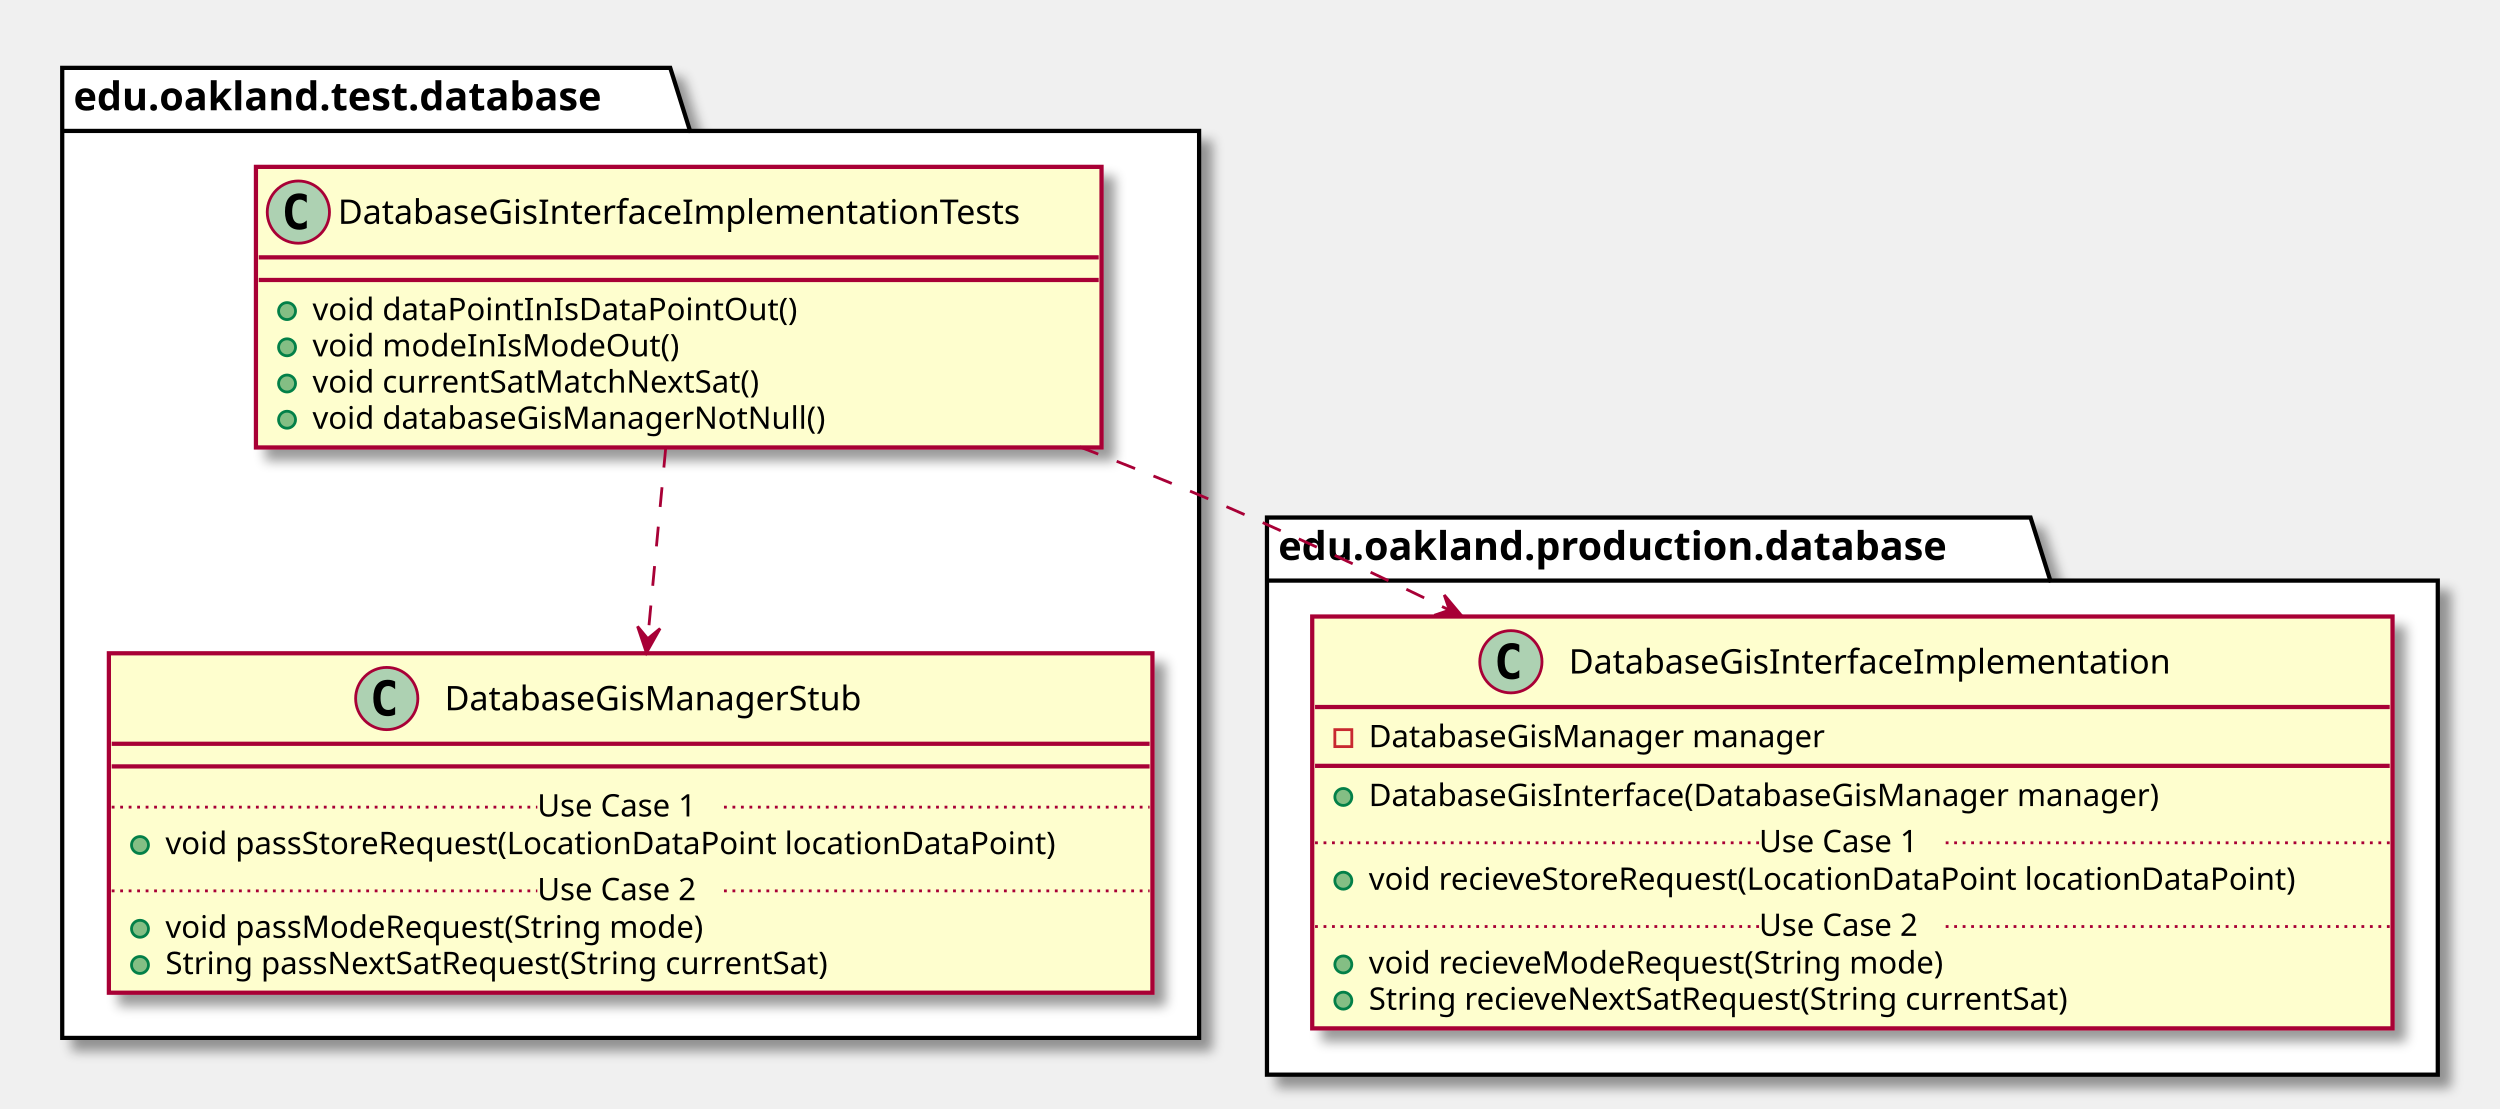
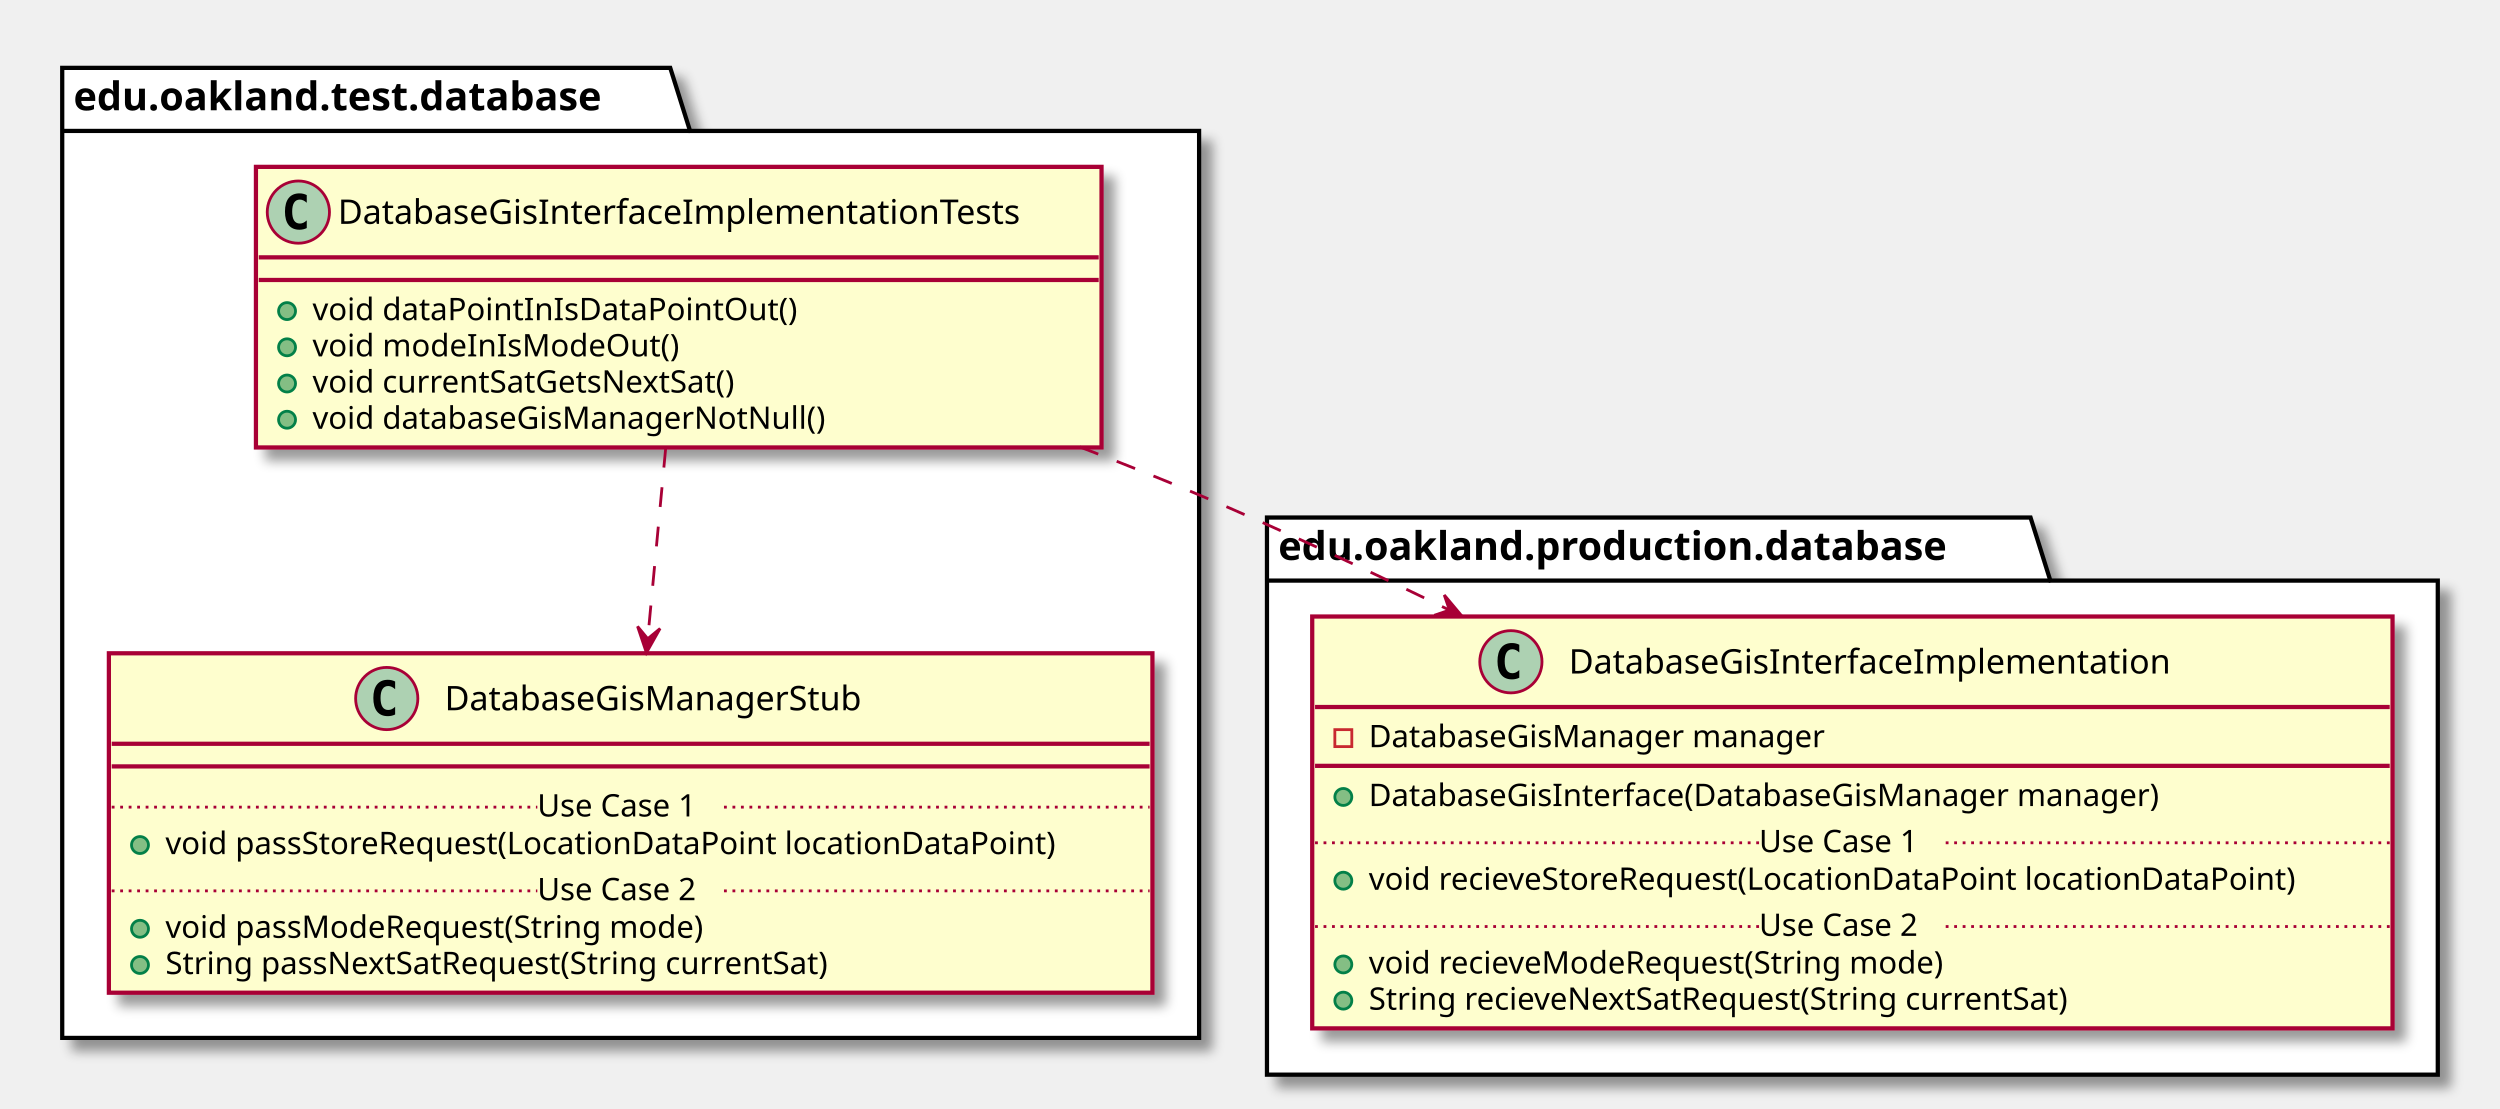
<svg xmlns="http://www.w3.org/2000/svg" contentScriptType="application/ecmascript" contentStyleType="text/css" height="392px" preserveAspectRatio="none" style="width:884px;height:392px;" version="1.1" viewBox="0 0 884 392" width="884px" zoomAndPan="magnify">
  <defs>
-     <filter height="300%" id="fvyengsleazjv" width="300%" x="-1" y="-1">
+     <filter height="300%" id="f1exc189mg3yjh" width="300%" x="-1" y="-1">
      <feGaussianBlur result="blurOut" stdDeviation="2.0" />
      <feColorMatrix in="blurOut" result="blurOut2" type="matrix" values="0 0 0 0 0 0 0 0 0 0 0 0 0 0 0 0 0 0 .4 0" />
      <feOffset dx="4.0" dy="4.0" in="blurOut2" result="blurOut3" />
      <feBlend in="SourceGraphic" in2="blurOut3" mode="normal" />
    </filter>
  </defs>
  <g>
-     <polygon fill="#FFFFFF" filter="url(#fvyengsleazjv)" points="22,24,237,24,244,46.297,424,46.297,424,367,22,367,22,24" style="stroke: #000000; stroke-width: 1.5;" />
+     <polygon fill="#FFFFFF" filter="url(#f1exc189mg3yjh)" points="22,24,237,24,244,46.297,424,46.297,424,367,22,367,22,24" style="stroke: #000000; stroke-width: 1.5;" />
    <line style="stroke: #000000; stroke-width: 1.5;" x1="22" x2="244" y1="46.297" y2="46.297" />
    <text fill="#000000" font-family="sans-serif" font-size="14" font-weight="bold" lengthAdjust="spacingAndGlyphs" textLength="209" x="26" y="38.995">edu.oakland.test.database</text>
-     <polygon fill="#FFFFFF" filter="url(#fvyengsleazjv)" points="448,183,718,183,725,205.297,862,205.297,862,380,448,380,448,183" style="stroke: #000000; stroke-width: 1.5;" />
+     <polygon fill="#FFFFFF" filter="url(#f1exc189mg3yjh)" points="448,183,718,183,725,205.297,862,205.297,862,380,448,380,448,183" style="stroke: #000000; stroke-width: 1.5;" />
    <line style="stroke: #000000; stroke-width: 1.5;" x1="448" x2="725" y1="205.297" y2="205.297" />
    <text fill="#000000" font-family="sans-serif" font-size="14" font-weight="bold" lengthAdjust="spacingAndGlyphs" textLength="264" x="452" y="197.995">edu.oakland.production.database</text>
-     <rect fill="#FEFECE" filter="url(#fvyengsleazjv)" height="99.219" id="DatabaseGisInterfaceImplementationTests" style="stroke: #A80036; stroke-width: 1.5;" width="299" x="90.5" y="59" />
+     <rect fill="#FEFECE" filter="url(#f1exc189mg3yjh)" height="99.219" id="DatabaseGisInterfaceImplementationTests" style="stroke: #A80036; stroke-width: 1.5;" width="299" x="90.5" y="59" />
    <ellipse cx="105.5" cy="75" fill="#ADD1B2" rx="11" ry="11" style="stroke: #A80036; stroke-width: 1.0;" />
    <path d="M108.469,80.641 Q107.891,80.938 107.25,81.078 Q106.609,81.234 105.906,81.234 Q103.406,81.234 102.078,79.594 Q100.766,77.938 100.766,74.812 Q100.766,71.688 102.078,70.031 Q103.406,68.375 105.906,68.375 Q106.609,68.375 107.25,68.531 Q107.906,68.688 108.469,68.984 L108.469,71.703 Q107.844,71.125 107.25,70.859 Q106.656,70.578 106.031,70.578 Q104.688,70.578 104,71.656 Q103.312,72.719 103.312,74.812 Q103.312,76.906 104,77.984 Q104.688,79.047 106.031,79.047 Q106.656,79.047 107.25,78.781 Q107.844,78.5 108.469,77.922 L108.469,80.641 Z " />
    <text fill="#000000" font-family="sans-serif" font-size="12" lengthAdjust="spacingAndGlyphs" textLength="267" x="119.5" y="79.154">DatabaseGisInterfaceImplementationTests</text>
    <line style="stroke: #A80036; stroke-width: 1.5;" x1="91.5" x2="388.5" y1="91" y2="91" />
    <line style="stroke: #A80036; stroke-width: 1.5;" x1="91.5" x2="388.5" y1="99" y2="99" />
    <ellipse cx="101.5" cy="110" fill="#84BE84" rx="3" ry="3" style="stroke: #038048; stroke-width: 1.0;" />
    <text fill="#000000" font-family="sans-serif" font-size="11" lengthAdjust="spacingAndGlyphs" textLength="182" x="110.5" y="113.21">void dataPointInIsDataPointOut()</text>
    <ellipse cx="101.5" cy="122.805" fill="#84BE84" rx="3" ry="3" style="stroke: #038048; stroke-width: 1.0;" />
    <text fill="#000000" font-family="sans-serif" font-size="11" lengthAdjust="spacingAndGlyphs" textLength="137" x="110.5" y="126.015">void modeInIsModeOut()</text>
    <ellipse cx="101.5" cy="135.609" fill="#84BE84" rx="3" ry="3" style="stroke: #038048; stroke-width: 1.0;" />
-     <text fill="#000000" font-family="sans-serif" font-size="11" lengthAdjust="spacingAndGlyphs" textLength="172" x="110.5" y="138.82">void currentSatMatchNextSat()</text>
+     <text fill="#000000" font-family="sans-serif" font-size="11" lengthAdjust="spacingAndGlyphs" textLength="166" x="110.5" y="138.82">void currentSatGetsNextSat()</text>
    <ellipse cx="101.5" cy="148.414" fill="#84BE84" rx="3" ry="3" style="stroke: #038048; stroke-width: 1.0;" />
    <text fill="#000000" font-family="sans-serif" font-size="11" lengthAdjust="spacingAndGlyphs" textLength="196" x="110.5" y="151.625">void databaseGisManagerNotNull()</text>
-     <rect fill="#FEFECE" filter="url(#fvyengsleazjv)" height="120.023" id="DatabaseGisManagerStub" style="stroke: #A80036; stroke-width: 1.5;" width="369" x="38.5" y="231" />
+     <rect fill="#FEFECE" filter="url(#f1exc189mg3yjh)" height="120.023" id="DatabaseGisManagerStub" style="stroke: #A80036; stroke-width: 1.5;" width="369" x="38.5" y="231" />
    <ellipse cx="136.75" cy="247" fill="#ADD1B2" rx="11" ry="11" style="stroke: #A80036; stroke-width: 1.0;" />
    <path d="M139.719,252.641 Q139.141,252.938 138.5,253.078 Q137.859,253.234 137.156,253.234 Q134.656,253.234 133.328,251.594 Q132.016,249.938 132.016,246.812 Q132.016,243.688 133.328,242.031 Q134.656,240.375 137.156,240.375 Q137.859,240.375 138.5,240.531 Q139.156,240.688 139.719,240.984 L139.719,243.703 Q139.094,243.125 138.5,242.859 Q137.906,242.578 137.281,242.578 Q135.938,242.578 135.25,243.656 Q134.562,244.719 134.562,246.812 Q134.562,248.906 135.25,249.984 Q135.938,251.047 137.281,251.047 Q137.906,251.047 138.5,250.781 Q139.094,250.5 139.719,249.922 L139.719,252.641 Z " />
    <text fill="#000000" font-family="sans-serif" font-size="12" lengthAdjust="spacingAndGlyphs" textLength="164" x="157.25" y="251.154">DatabaseGisManagerStub</text>
    <line style="stroke: #A80036; stroke-width: 1.5;" x1="39.5" x2="406.5" y1="263" y2="263" />
    <line style="stroke: #A80036; stroke-width: 1.5;" x1="39.5" x2="406.5" y1="271" y2="271" />
    <ellipse cx="49.5" cy="298.805" fill="#84BE84" rx="3" ry="3" style="stroke: #038048; stroke-width: 1.0;" />
    <text fill="#000000" font-family="sans-serif" font-size="11" lengthAdjust="spacingAndGlyphs" textLength="343" x="58.5" y="302.015">void passStoreRequest(LocationDataPoint locationDataPoint)</text>
    <line style="stroke: #A80036; stroke-width: 1.0; stroke-dasharray: 1.0,2.0;" x1="39.5" x2="190" y1="285.402" y2="285.402" />
    <text fill="#000000" font-family="sans-serif" font-size="11" lengthAdjust="spacingAndGlyphs" textLength="66" x="190" y="288.71">Use Case 1</text>
    <line style="stroke: #A80036; stroke-width: 1.0; stroke-dasharray: 1.0,2.0;" x1="256" x2="406.5" y1="285.402" y2="285.402" />
    <ellipse cx="49.5" cy="328.414" fill="#84BE84" rx="3" ry="3" style="stroke: #038048; stroke-width: 1.0;" />
    <text fill="#000000" font-family="sans-serif" font-size="11" lengthAdjust="spacingAndGlyphs" textLength="209" x="58.5" y="331.625">void passModeRequest(String mode)</text>
    <ellipse cx="49.5" cy="341.219" fill="#84BE84" rx="3" ry="3" style="stroke: #038048; stroke-width: 1.0;" />
    <text fill="#000000" font-family="sans-serif" font-size="11" lengthAdjust="spacingAndGlyphs" textLength="262" x="58.5" y="344.429">String passNextSatRequest(String currentSat)</text>
    <line style="stroke: #A80036; stroke-width: 1.0; stroke-dasharray: 1.0,2.0;" x1="39.5" x2="190" y1="315.012" y2="315.012" />
    <text fill="#000000" font-family="sans-serif" font-size="11" lengthAdjust="spacingAndGlyphs" textLength="66" x="190" y="318.32">Use Case 2</text>
    <line style="stroke: #A80036; stroke-width: 1.0; stroke-dasharray: 1.0,2.0;" x1="256" x2="406.5" y1="315.012" y2="315.012" />
-     <rect fill="#FEFECE" filter="url(#fvyengsleazjv)" height="145.633" id="DatabaseGisInterfaceImplementation" style="stroke: #A80036; stroke-width: 1.5;" width="382" x="464" y="218" />
+     <rect fill="#FEFECE" filter="url(#f1exc189mg3yjh)" height="145.633" id="DatabaseGisInterfaceImplementation" style="stroke: #A80036; stroke-width: 1.5;" width="382" x="464" y="218" />
    <ellipse cx="534.25" cy="234" fill="#ADD1B2" rx="11" ry="11" style="stroke: #A80036; stroke-width: 1.0;" />
    <path d="M537.219,239.641 Q536.641,239.938 536,240.078 Q535.359,240.234 534.656,240.234 Q532.156,240.234 530.828,238.594 Q529.516,236.938 529.516,233.812 Q529.516,230.688 530.828,229.031 Q532.156,227.375 534.656,227.375 Q535.359,227.375 536,227.531 Q536.656,227.688 537.219,227.984 L537.219,230.703 Q536.594,230.125 536,229.859 Q535.406,229.578 534.781,229.578 Q533.438,229.578 532.75,230.656 Q532.062,231.719 532.062,233.812 Q532.062,235.906 532.75,236.984 Q533.438,238.047 534.781,238.047 Q535.406,238.047 536,237.781 Q536.594,237.5 537.219,236.922 L537.219,239.641 Z " />
    <text fill="#000000" font-family="sans-serif" font-size="12" lengthAdjust="spacingAndGlyphs" textLength="233" x="554.75" y="238.154">DatabaseGisInterfaceImplementation</text>
    <line style="stroke: #A80036; stroke-width: 1.5;" x1="465" x2="845" y1="250" y2="250" />
    <rect fill="none" height="6" style="stroke: #C82930; stroke-width: 1.0;" width="6" x="472" y="258" />
    <text fill="#000000" font-family="sans-serif" font-size="11" lengthAdjust="spacingAndGlyphs" textLength="177" x="484" y="264.21">DatabaseGisManager manager</text>
    <line style="stroke: #A80036; stroke-width: 1.5;" x1="465" x2="845" y1="270.805" y2="270.805" />
    <ellipse cx="475" cy="281.805" fill="#84BE84" rx="3" ry="3" style="stroke: #038048; stroke-width: 1.0;" />
    <text fill="#000000" font-family="sans-serif" font-size="11" lengthAdjust="spacingAndGlyphs" textLength="308" x="484" y="285.015">DatabaseGisInterface(DatabaseGisManager manager)</text>
    <ellipse cx="475" cy="311.414" fill="#84BE84" rx="3" ry="3" style="stroke: #038048; stroke-width: 1.0;" />
    <text fill="#000000" font-family="sans-serif" font-size="11" lengthAdjust="spacingAndGlyphs" textLength="356" x="484" y="314.625">void recieveStoreRequest(LocationDataPoint locationDataPoint)</text>
    <line style="stroke: #A80036; stroke-width: 1.0; stroke-dasharray: 1.0,2.0;" x1="465" x2="622" y1="298.012" y2="298.012" />
    <text fill="#000000" font-family="sans-serif" font-size="11" lengthAdjust="spacingAndGlyphs" textLength="66" x="622" y="301.32">Use Case 1</text>
    <line style="stroke: #A80036; stroke-width: 1.0; stroke-dasharray: 1.0,2.0;" x1="688" x2="845" y1="298.012" y2="298.012" />
    <ellipse cx="475" cy="341.023" fill="#84BE84" rx="3" ry="3" style="stroke: #038048; stroke-width: 1.0;" />
    <text fill="#000000" font-family="sans-serif" font-size="11" lengthAdjust="spacingAndGlyphs" textLength="222" x="484" y="344.234">void recieveModeRequest(String mode)</text>
    <ellipse cx="475" cy="353.828" fill="#84BE84" rx="3" ry="3" style="stroke: #038048; stroke-width: 1.0;" />
    <text fill="#000000" font-family="sans-serif" font-size="11" lengthAdjust="spacingAndGlyphs" textLength="275" x="484" y="357.039">String recieveNextSatRequest(String currentSat)</text>
    <line style="stroke: #A80036; stroke-width: 1.0; stroke-dasharray: 1.0,2.0;" x1="465" x2="622" y1="327.621" y2="327.621" />
    <text fill="#000000" font-family="sans-serif" font-size="11" lengthAdjust="spacingAndGlyphs" textLength="66" x="622" y="330.929">Use Case 2</text>
    <line style="stroke: #A80036; stroke-width: 1.0; stroke-dasharray: 1.0,2.0;" x1="688" x2="845" y1="327.621" y2="327.621" />
    <path d="M235.4,158.35 C233.44,179.12 231.13,203.63 229.04,225.83 " fill="none" id="DatabaseGisInterfaceImplementationTests-&gt;DatabaseGisManagerStub" style="stroke: #A80036; stroke-width: 1.0; stroke-dasharray: 7.0,7.0;" />
    <polygon fill="#A80036" points="228.57,230.83,233.402,222.248,229.042,225.852,225.438,221.493,228.57,230.83" style="stroke: #A80036; stroke-width: 1.0;" />
    <path d="M381.81,158.04 C396.15,163.53 410.43,169.23 424,175 C452.96,187.31 483.42,201.52 512.37,215.67 " fill="none" id="DatabaseGisInterfaceImplementationTests-&gt;DatabaseGisInterfaceImplementation" style="stroke: #A80036; stroke-width: 1.0; stroke-dasharray: 7.0,7.0;" />
    <polygon fill="#A80036" points="517.01,217.94,510.691,210.386,512.521,215.738,507.168,217.568,517.01,217.94" style="stroke: #A80036; stroke-width: 1.0;" />
  </g>
</svg>
